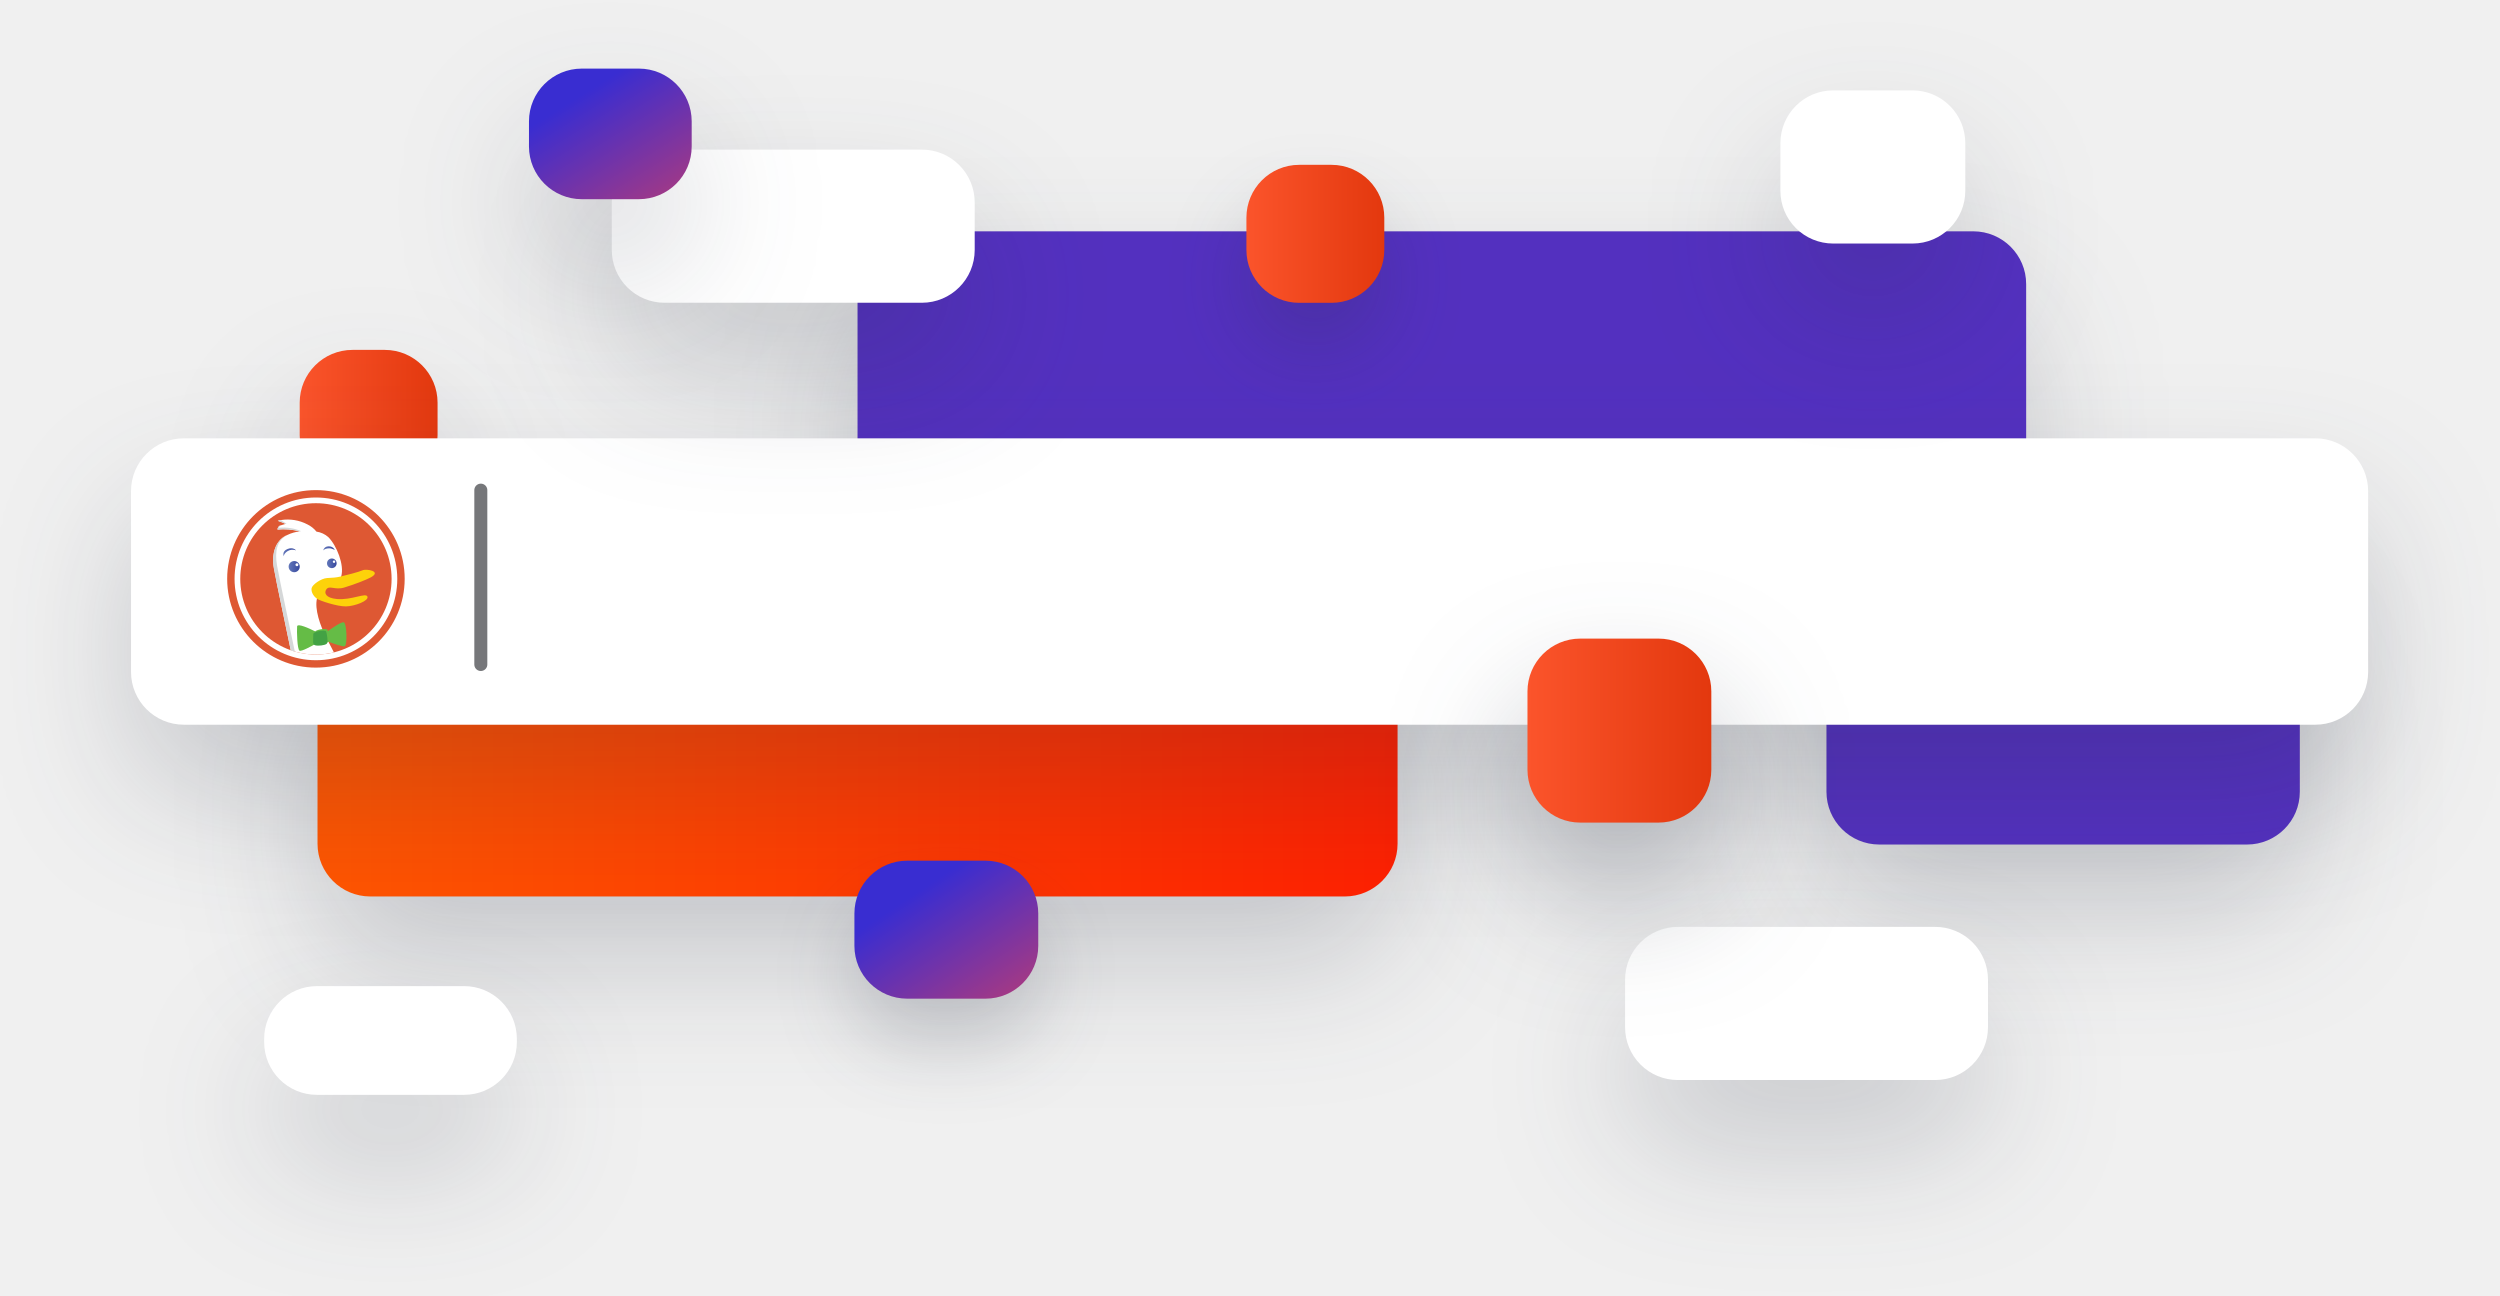
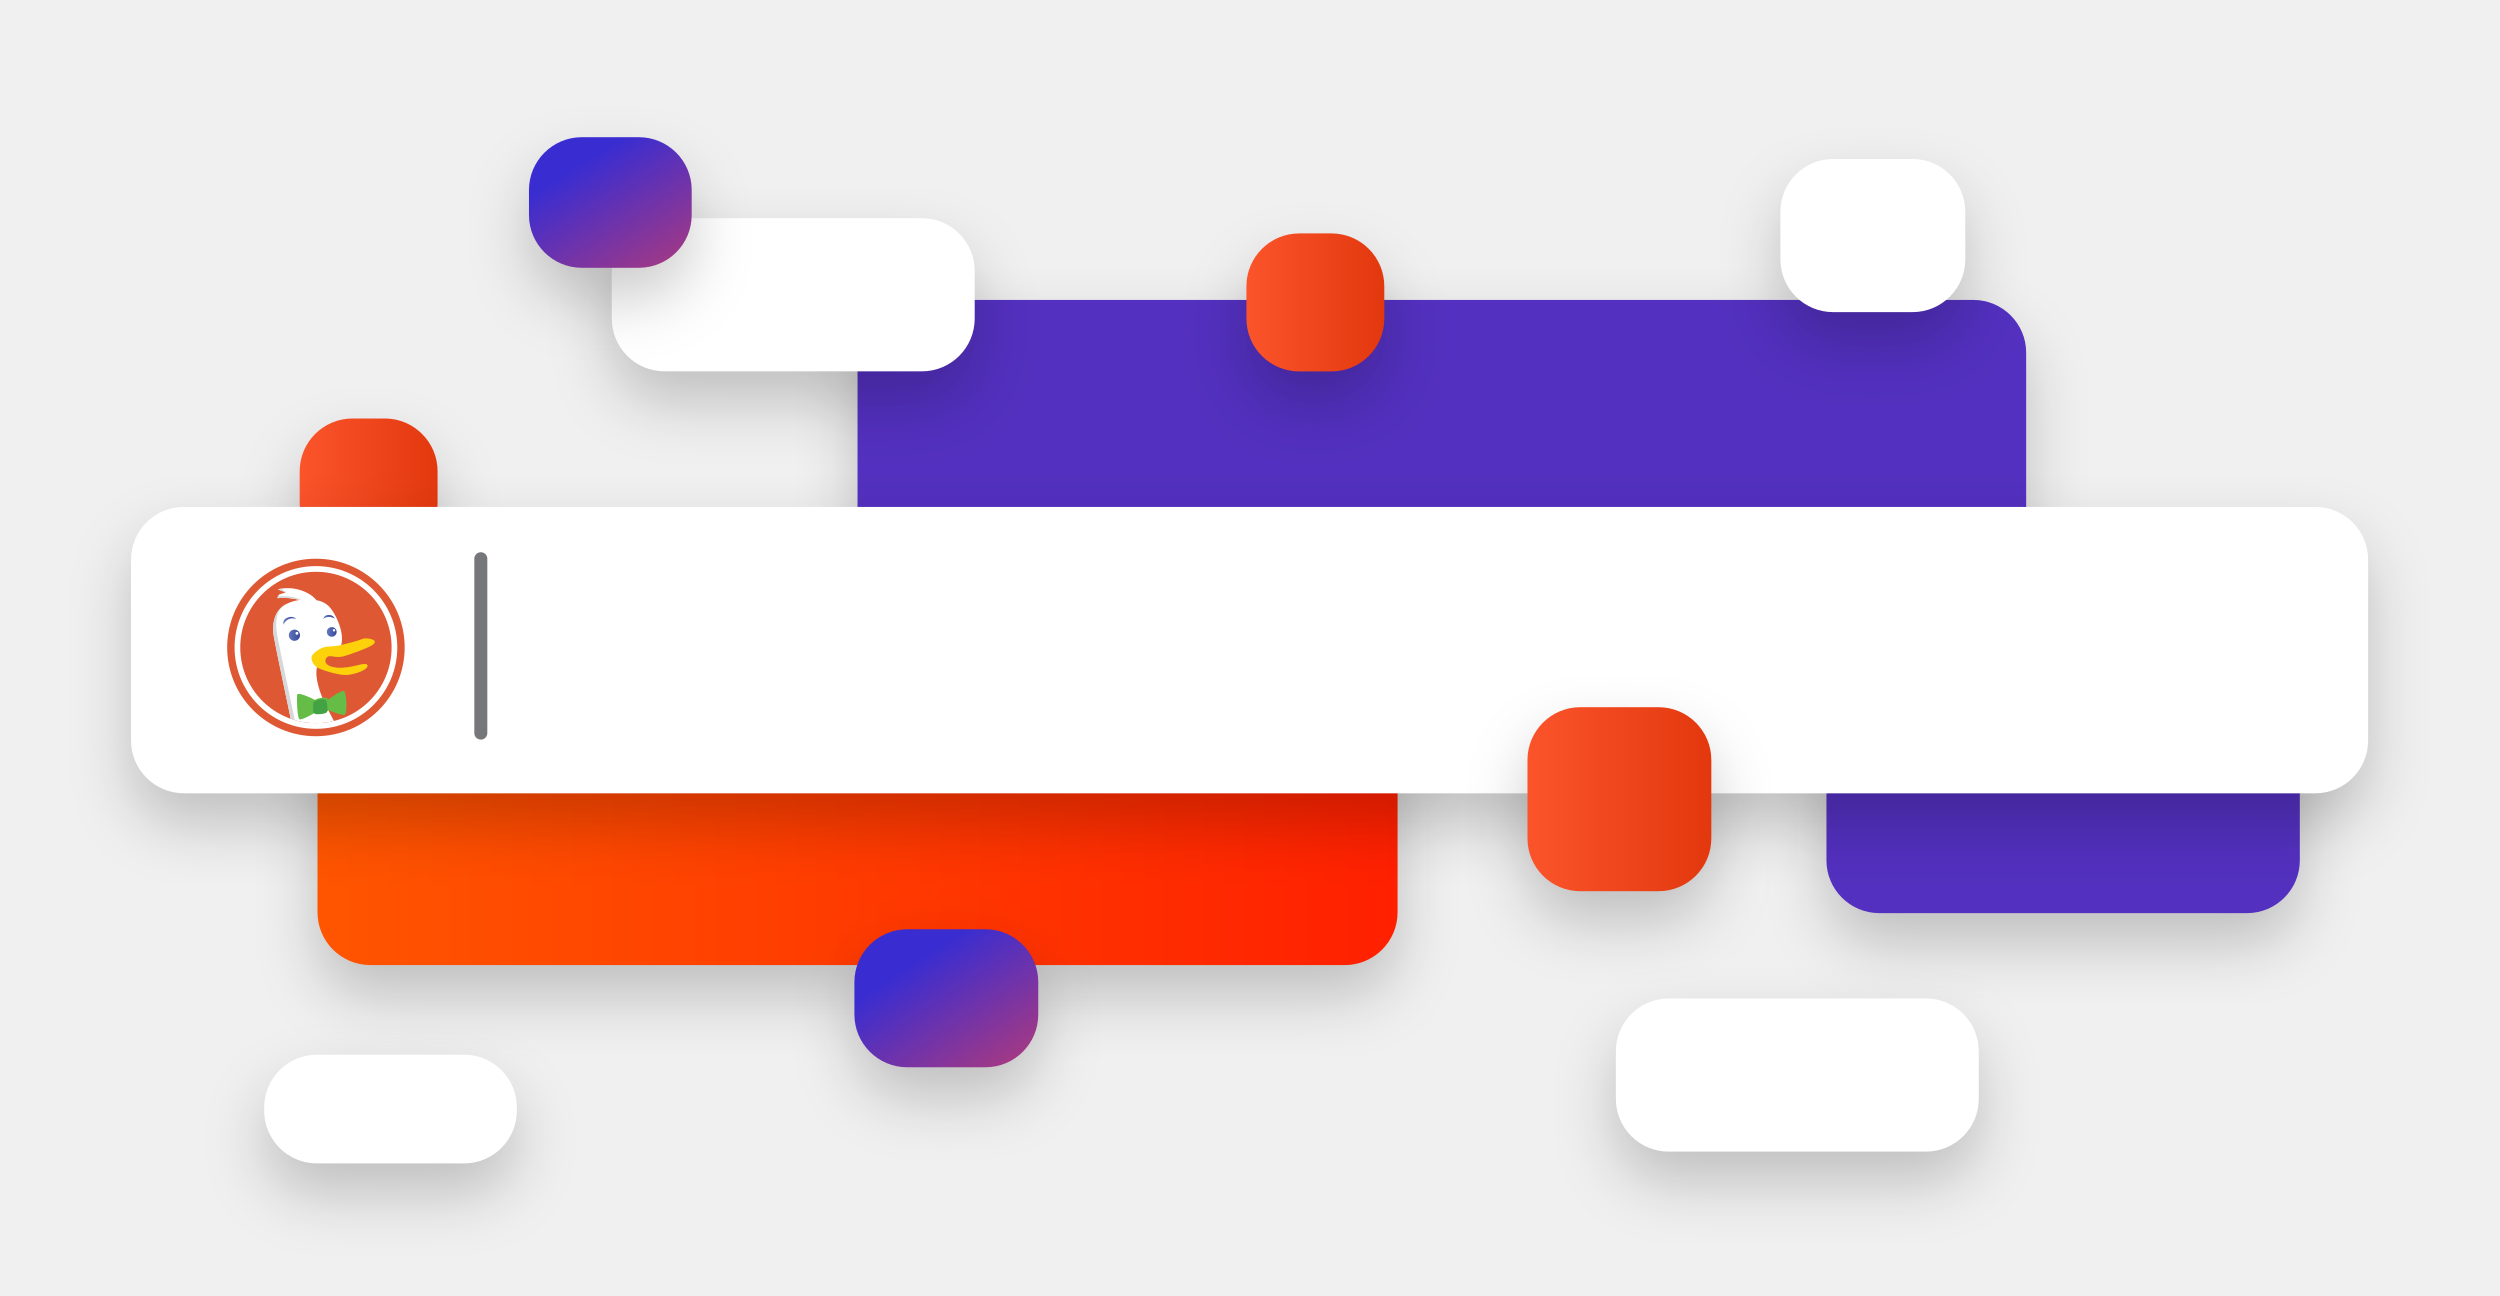
- <svg xmlns="http://www.w3.org/2000/svg" xmlns:xlink="http://www.w3.org/1999/xlink" viewBox="0 0 328 170">
+ <svg xmlns="http://www.w3.org/2000/svg" viewBox="0 0 328 170" fill="none">
+   <path d="M112.509 46.267c0-3.82 3.098-6.918 6.936-6.918h139.451c3.83 0 6.936 3.103 6.936 6.918V70.15c0 3.821-3.098 6.918-6.936 6.918H119.445c-3.83 0-6.936-3.102-6.936-6.918V46.267z" fill="#5330BF" filter="url(#filter0_d)" />
+   <path d="M239.631 89.001c0-3.82 3.101-6.918 6.929-6.918h48.248c3.826 0 6.928 3.102 6.928 6.918v23.883c0 3.821-3.101 6.918-6.928 6.918H246.56c-3.827 0-6.929-3.103-6.929-6.918V89.001z" fill="#5330BF" filter="url(#filter1_d)" />
+   <path d="M41.657 95.818c0-3.821 3.108-6.919 6.93-6.919h127.844c3.828 0 6.931 3.103 6.931 6.919V119.7c0 3.82-3.108 6.918-6.931 6.918H48.588c-3.828 0-6.93-3.103-6.93-6.918V95.818z" fill="url(#paint0_linear)" filter="url(#filter2_d)" />
+   <path d="M50.481 54.907h-4.234a6.928 6.928 0 0 0-6.928 6.927v4.25a6.928 6.928 0 0 0 6.928 6.928h4.234a6.928 6.928 0 0 0 6.928-6.928v-4.25a6.928 6.928 0 0 0-6.928-6.928z" fill="url(#paint1_linear)" filter="url(#filter3_d)" />
+   <path d="M17.19 73.442a6.93 6.93 0 0 1 6.93-6.935h279.65a6.934 6.934 0 0 1 6.93 6.935v23.704a6.93 6.93 0 0 1-6.93 6.935H24.12a6.934 6.934 0 0 1-6.93-6.935V73.442z" fill="#fff" filter="url(#filter4_d)" />
+   <path d="M41.45 96.592c6.43 0 11.644-5.214 11.644-11.645 0-6.431-5.213-11.645-11.645-11.645-6.43 0-11.644 5.214-11.644 11.645 0 6.431 5.213 11.645 11.644 11.645z" fill="#fff" />
+   <path d="M41.45 94.874c5.482 0 9.927-4.444 9.927-9.927s-4.445-9.927-9.928-9.927c-5.482 0-9.927 4.444-9.927 9.927s4.445 9.927 9.928 9.927z" fill="#DE5833" />
+   <path d="M41.45 96.592c-6.432 0-11.645-5.214-11.645-11.645 0-6.431 5.213-11.645 11.644-11.645 6.432 0 11.645 5.214 11.645 11.645-.007 6.428-5.217 11.637-11.645 11.645zm0-22.32c-5.896 0-10.675 4.78-10.675 10.675 0 5.895 4.78 10.674 10.674 10.674 5.896 0 10.675-4.779 10.675-10.674-.007-5.893-4.782-10.668-10.675-10.674z" fill="#DE5833" />
+   <path d="M43.072 79.464a3.002 3.002 0 0 0-1.553-.716 3.43 3.43 0 0 0-1.19-.947 5.588 5.588 0 0 0-3.473-.569h-.064c-.142.027-.23.078-.348.097.351.113.695.249 1.029.406-.17.064-.4.103-.582.177a.903.903 0 0 0-.194.056.664.664 0 0 0-.294.51 8.408 8.408 0 0 1 2.912.239 5.056 5.056 0 0 0-1.611.468.39.39 0 0 0-.049.027c-.05.018-.098.04-.145.064-1.328.699-1.916 2.329-1.567 4.295.303 1.785 1.625 7.893 2.207 10.754a9.901 9.901 0 0 0 3.294.557 10.023 10.023 0 0 0 2.367-.285 250.55 250.55 0 0 1-1.026-1.982c-.777-1.54-1.54-3.709-1.19-5.108.066-.254.066-1.295.278-1.433 1.632-1.065 1.515-.034 2.171-.512.344-.226.6-.562.726-.953.425-1.467-.578-4.025-1.698-5.145z" fill="#fff" />
+   <path d="M36.791 77.242c-.141.027-.228.078-.347.097.351.113.695.248 1.029.406a.578.578 0 0 0 .126-.063c-.186-.027-.613-.42-.807-.44zM36.613 78.245c0-.165.116-.258.272-.324a.902.902 0 0 0-.194.056.664.664 0 0 0-.288.501 8.408 8.408 0 0 1 2.912.239l.194-.027a5.834 5.834 0 0 0-2.896-.445zM37.638 79.212c-.05.018-.099.04-.146.064-1.327.699-1.915 2.329-1.566 4.295.32 1.785 1.642 7.893 2.224 10.754.175.062.353.118.532.169-.532-2.572-1.986-9.353-2.327-11.251-.34-1.935-.006-3.323 1.283-4.031z" fill="#D5D7D8" />
+   <path d="M38.958 82.905a.194.194 0 1 0 0 .388.194.194 0 0 0 0-.388zM43.823 82.859a.163.163 0 1 0 0-.326.163.163 0 0 0 0 .326zM38.84 81.21s-.372-.488-1.134-.176c-.763.313-.476.95-.476.95s-.02-.346.518-.684c.33-.2.734-.232 1.091-.09zM43.924 81.16a.823.823 0 0 0-.582-.465c.058.095.114.194.17.293.143.044.28.102.412.172z" fill="#fff" />
+   <path d="M42.408 81.226s.173-.281.808-.289c.1.002.2.019.297.05-.057-.1-.113-.193-.171-.292h-.016c-.811-.138-.918.531-.918.531z" fill="#fff" />
+   <path d="M38.631 82.606a.736.736 0 1 0-.003 1.472.736.736 0 0 0 .003-1.472zm.327.681a.194.194 0 1 1 0-.388.194.194 0 0 1 0 .388z" fill="url(#paint2_linear)" />
+   <path d="M43.544 82.275a.633.633 0 1 0-.02 1.265.633.633 0 0 0 .02-1.266zm.279.582a.163.163 0 1 1 .165-.163.163.163 0 0 1-.165.165v-.002z" fill="url(#paint3_linear)" />
+   <path d="M38.84 81.21s-.372-.488-1.134-.176c-.763.313-.476.95-.476.95s-.02-.346.518-.684c.33-.2.734-.232 1.091-.09z" fill="url(#paint4_linear)" />
+   <path d="M43.513 80.988c.142.044.28.102.411.172a.823.823 0 0 0-.582-.465h-.016c-.811-.136-.918.533-.918.533s.173-.281.808-.289c.1.001.2.018.297.049z" fill="url(#paint5_linear)" />
+   <path d="M40.88 86.175c.075-.444 1.223-1.284 2.037-1.337.813-.052 1.069-.039 1.746-.194.678-.155 2.432-.6 2.912-.823.479-.223 2.544.11 1.092.92-.619.344-2.31.982-3.519 1.347s-1.94-.343-2.34.249c-.318.473-.064 1.12 1.378 1.253 1.94.18 3.816-.877 4.021-.316.206.56-1.675 1.263-2.82 1.287-1.145.023-3.449-.757-3.794-.998-.345-.24-.81-.802-.712-1.388z" fill="#FDD20A" />
+   <path d="M45.092 90.641c-.328-.074-1.585.813-2.078 1.165a1.89 1.89 0 0 0-.053-.183c-.08-.194-1.286-.085-1.609.216-.764-.388-2.329-1.107-2.371-.658-.047.582 0 3.01.318 3.192.233.132 1.51-.559 2.183-.943l.064.02c.41.093 1.186 0 1.46-.183a.214.214 0 0 0 .066-.085c.623.24 1.884.7 2.156.601.365-.132.274-3.049-.136-3.142z" fill="#65BC46" />
+   <path d="M41.1 92.21c0 .958-.138 1.358.274 1.459.411.1 1.184 0 1.46-.18.275-.181.044-1.414-.047-1.645-.092-.23-1.687-.044-1.687.365z" fill="#43A244" />
+   <path d="M80.265 35.558a6.93 6.93 0 0 1 6.924-6.929h33.768a6.922 6.922 0 0 1 6.924 6.929v6.235a6.93 6.93 0 0 1-6.924 6.928H87.189a6.922 6.922 0 0 1-6.924-6.928v-6.235z" fill="#fff" filter="url(#filter5_d)" />
+   <path d="M212 137.929a6.93 6.93 0 0 1 6.924-6.929h33.768a6.921 6.921 0 0 1 6.923 6.929v6.234a6.93 6.93 0 0 1-6.923 6.929h-33.768a6.922 6.922 0 0 1-6.924-6.929v-6.234z" fill="#fff" filter="url(#filter6_d)" />
+   <path d="M34.657 145.301a6.928 6.928 0 0 1 6.93-6.924h19.295a6.925 6.925 0 0 1 6.93 6.924v.418c0 3.823-3.104 6.923-6.93 6.923H41.587a6.924 6.924 0 0 1-6.93-6.923v-.418z" fill="#fff" filter="url(#filter7_d)" />
+   <path d="M233.588 27.788c0-3.826 3.097-6.928 6.919-6.928h10.421a6.92 6.92 0 0 1 6.92 6.928v6.235a6.924 6.924 0 0 1-6.92 6.928h-10.421a6.92 6.92 0 0 1-6.919-6.928v-6.235z" fill="#fff" filter="url(#filter8_d)" />
+   <path d="M63.083 73.305v22.878" stroke="#76777A" stroke-width="1.706" stroke-linecap="round" stroke-linejoin="round" />
+   <path d="M69.401 24.92c0-3.822 3.105-6.92 6.932-6.92h7.486c3.828 0 6.931 3.103 6.931 6.92v3.294c0 3.822-3.104 6.92-6.931 6.92h-7.486c-3.828 0-6.932-3.103-6.932-6.92V24.92z" fill="url(#paint6_linear)" filter="url(#filter9_d)" />
+   <path d="M129.291 121.921h-10.265a6.927 6.927 0 0 0-6.927 6.928v4.25a6.927 6.927 0 0 0 6.927 6.927h10.265a6.927 6.927 0 0 0 6.928-6.927v-4.25a6.928 6.928 0 0 0-6.928-6.928z" fill="url(#paint7_linear)" filter="url(#filter10_d)" />
+   <path d="M217.597 92.784h-10.265a6.927 6.927 0 0 0-6.927 6.928v10.285a6.927 6.927 0 0 0 6.927 6.928h10.265a6.928 6.928 0 0 0 6.928-6.928V99.712a6.928 6.928 0 0 0-6.928-6.928z" fill="url(#paint8_linear)" filter="url(#filter11_d)" />
+   <path d="M174.692 30.626h-4.235a6.927 6.927 0 0 0-6.927 6.928v4.25a6.927 6.927 0 0 0 6.927 6.927h4.235a6.928 6.928 0 0 0 6.928-6.927v-4.25a6.928 6.928 0 0 0-6.928-6.928z" fill="url(#paint9_linear)" filter="url(#filter12_d)" />
  <defs>
-     <path d="M95.51 28.267c0-3.82 3.097-6.918 6.935-6.918h139.45c3.831 0 6.937 3.103 6.937 6.918V52.15c0 3.821-3.098 6.918-6.936 6.918h-139.45c-3.831 0-6.937-3.102-6.937-6.918V28.267z" id="b" />
-     <filter x="-20.5%" y="-59.7%" width="141.1%" height="267%" filterUnits="objectBoundingBox" id="a">
-       <feOffset dy="9" in="SourceAlpha" result="shadowOffsetOuter1" />
-       <feGaussianBlur stdDeviation="9" in="shadowOffsetOuter1" result="shadowBlurOuter1" />
-       <feColorMatrix values="0 0 0 0 0.153 0 0 0 0 0.18 0 0 0 0 0.251 0 0 0 0.2 0" in="shadowBlurOuter1" />
+     <filter id="filter0_d" x="104.509" y="35.349" width="169.322" height="53.72" filterUnits="userSpaceOnUse" color-interpolation-filters="sRGB">
+       <feFlood flood-opacity="0" result="BackgroundImageFix" />
+       <feColorMatrix in="SourceAlpha" values="0 0 0 0 0 0 0 0 0 0 0 0 0 0 0 0 0 0 127 0" />
+       <feOffset dy="4" />
+       <feGaussianBlur stdDeviation="4" />
+       <feColorMatrix values="0 0 0 0 0 0 0 0 0 0 0 0 0 0 0 0 0 0 0.2 0" />
+       <feBlend in2="BackgroundImageFix" result="effect1_dropShadow" />
+       <feBlend in="SourceGraphic" in2="effect1_dropShadow" result="shape" />
    </filter>
-     <path d="M222.631 71.001c0-3.82 3.101-6.918 6.929-6.918h48.248c3.826 0 6.928 3.102 6.928 6.918v23.883c0 3.82-3.1 6.918-6.928 6.918H229.56c-3.827 0-6.929-3.103-6.929-6.918V71z" id="d" />
-     <filter x="-50.7%" y="-59.7%" width="201.4%" height="267%" filterUnits="objectBoundingBox" id="c">
-       <feOffset dy="9" in="SourceAlpha" result="shadowOffsetOuter1" />
-       <feGaussianBlur stdDeviation="9" in="shadowOffsetOuter1" result="shadowBlurOuter1" />
-       <feColorMatrix values="0 0 0 0 0.153 0 0 0 0 0.18 0 0 0 0 0.251 0 0 0 0.2 0" in="shadowBlurOuter1" />
+     <filter id="filter1_d" x="231.631" y="78.083" width="78.105" height="53.72" filterUnits="userSpaceOnUse" color-interpolation-filters="sRGB">
+       <feFlood flood-opacity="0" result="BackgroundImageFix" />
+       <feColorMatrix in="SourceAlpha" values="0 0 0 0 0 0 0 0 0 0 0 0 0 0 0 0 0 0 127 0" />
+       <feOffset dy="4" />
+       <feGaussianBlur stdDeviation="4" />
+       <feColorMatrix values="0 0 0 0 0 0 0 0 0 0 0 0 0 0 0 0 0 0 0.2 0" />
+       <feBlend in2="BackgroundImageFix" result="effect1_dropShadow" />
+       <feBlend in="SourceGraphic" in2="effect1_dropShadow" result="shape" />
    </filter>
-     <linearGradient x1="0%" y1="50.706%" y2="50.706%" id="g">
-       <stop stop-color="#F50" offset="0%" />
-       <stop stop-color="#FF2000" offset="100%" />
+     <filter id="filter2_d" x="33.657" y="84.899" width="157.705" height="53.72" filterUnits="userSpaceOnUse" color-interpolation-filters="sRGB">
+       <feFlood flood-opacity="0" result="BackgroundImageFix" />
+       <feColorMatrix in="SourceAlpha" values="0 0 0 0 0 0 0 0 0 0 0 0 0 0 0 0 0 0 127 0" />
+       <feOffset dy="4" />
+       <feGaussianBlur stdDeviation="4" />
+       <feColorMatrix values="0 0 0 0 0 0 0 0 0 0 0 0 0 0 0 0 0 0 0.2 0" />
+       <feBlend in2="BackgroundImageFix" result="effect1_dropShadow" />
+       <feBlend in="SourceGraphic" in2="effect1_dropShadow" result="shape" />
+     </filter>
+     <filter id="filter3_d" x="31.319" y="50.907" width="34.09" height="34.105" filterUnits="userSpaceOnUse" color-interpolation-filters="sRGB">
+       <feFlood flood-opacity="0" result="BackgroundImageFix" />
+       <feColorMatrix in="SourceAlpha" values="0 0 0 0 0 0 0 0 0 0 0 0 0 0 0 0 0 0 127 0" />
+       <feOffset dy="4" />
+       <feGaussianBlur stdDeviation="4" />
+       <feColorMatrix values="0 0 0 0 0 0 0 0 0 0 0 0 0 0 0 0 0 0 0.2 0" />
+       <feBlend in2="BackgroundImageFix" result="effect1_dropShadow" />
+       <feBlend in="SourceGraphic" in2="effect1_dropShadow" result="shape" />
+     </filter>
+     <filter id="filter4_d" x="9.19" y="62.507" width="309.51" height="53.574" filterUnits="userSpaceOnUse" color-interpolation-filters="sRGB">
+       <feFlood flood-opacity="0" result="BackgroundImageFix" />
+       <feColorMatrix in="SourceAlpha" values="0 0 0 0 0 0 0 0 0 0 0 0 0 0 0 0 0 0 127 0" />
+       <feOffset dy="4" />
+       <feGaussianBlur stdDeviation="4" />
+       <feColorMatrix values="0 0 0 0 0 0 0 0 0 0 0 0 0 0 0 0 0 0 0.2 0" />
+       <feBlend in2="BackgroundImageFix" result="effect1_dropShadow" />
+       <feBlend in="SourceGraphic" in2="effect1_dropShadow" result="shape" />
+     </filter>
+     <filter id="filter5_d" x="72.265" y="24.629" width="63.615" height="36.092" filterUnits="userSpaceOnUse" color-interpolation-filters="sRGB">
+       <feFlood flood-opacity="0" result="BackgroundImageFix" />
+       <feColorMatrix in="SourceAlpha" values="0 0 0 0 0 0 0 0 0 0 0 0 0 0 0 0 0 0 127 0" />
+       <feOffset dy="4" />
+       <feGaussianBlur stdDeviation="4" />
+       <feColorMatrix values="0 0 0 0 0 0 0 0 0 0 0 0 0 0 0 0 0 0 0.2 0" />
+       <feBlend in2="BackgroundImageFix" result="effect1_dropShadow" />
+       <feBlend in="SourceGraphic" in2="effect1_dropShadow" result="shape" />
+     </filter>
+     <filter id="filter6_d" x="204" y="127" width="63.615" height="36.092" filterUnits="userSpaceOnUse" color-interpolation-filters="sRGB">
+       <feFlood flood-opacity="0" result="BackgroundImageFix" />
+       <feColorMatrix in="SourceAlpha" values="0 0 0 0 0 0 0 0 0 0 0 0 0 0 0 0 0 0 127 0" />
+       <feOffset dy="4" />
+       <feGaussianBlur stdDeviation="4" />
+       <feColorMatrix values="0 0 0 0 0 0 0 0 0 0 0 0 0 0 0 0 0 0 0.2 0" />
+       <feBlend in2="BackgroundImageFix" result="effect1_dropShadow" />
+       <feBlend in="SourceGraphic" in2="effect1_dropShadow" result="shape" />
+     </filter>
+     <filter id="filter7_d" x="26.657" y="134.377" width="49.156" height="30.265" filterUnits="userSpaceOnUse" color-interpolation-filters="sRGB">
+       <feFlood flood-opacity="0" result="BackgroundImageFix" />
+       <feColorMatrix in="SourceAlpha" values="0 0 0 0 0 0 0 0 0 0 0 0 0 0 0 0 0 0 127 0" />
+       <feOffset dy="4" />
+       <feGaussianBlur stdDeviation="4" />
+       <feColorMatrix values="0 0 0 0 0 0 0 0 0 0 0 0 0 0 0 0 0 0 0.2 0" />
+       <feBlend in2="BackgroundImageFix" result="effect1_dropShadow" />
+       <feBlend in="SourceGraphic" in2="effect1_dropShadow" result="shape" />
+     </filter>
+     <filter id="filter8_d" x="225.588" y="16.86" width="40.26" height="36.092" filterUnits="userSpaceOnUse" color-interpolation-filters="sRGB">
+       <feFlood flood-opacity="0" result="BackgroundImageFix" />
+       <feColorMatrix in="SourceAlpha" values="0 0 0 0 0 0 0 0 0 0 0 0 0 0 0 0 0 0 127 0" />
+       <feOffset dy="4" />
+       <feGaussianBlur stdDeviation="4" />
+       <feColorMatrix values="0 0 0 0 0 0 0 0 0 0 0 0 0 0 0 0 0 0 0.2 0" />
+       <feBlend in2="BackgroundImageFix" result="effect1_dropShadow" />
+       <feBlend in="SourceGraphic" in2="effect1_dropShadow" result="shape" />
+     </filter>
+     <filter id="filter9_d" x="61.401" y="14" width="37.349" height="33.134" filterUnits="userSpaceOnUse" color-interpolation-filters="sRGB">
+       <feFlood flood-opacity="0" result="BackgroundImageFix" />
+       <feColorMatrix in="SourceAlpha" values="0 0 0 0 0 0 0 0 0 0 0 0 0 0 0 0 0 0 127 0" />
+       <feOffset dy="4" />
+       <feGaussianBlur stdDeviation="4" />
+       <feColorMatrix values="0 0 0 0 0 0 0 0 0 0 0 0 0 0 0 0 0 0 0.2 0" />
+       <feBlend in2="BackgroundImageFix" result="effect1_dropShadow" />
+       <feBlend in="SourceGraphic" in2="effect1_dropShadow" result="shape" />
+     </filter>
+     <filter id="filter10_d" x="104.099" y="117.921" width="40.12" height="34.105" filterUnits="userSpaceOnUse" color-interpolation-filters="sRGB">
+       <feFlood flood-opacity="0" result="BackgroundImageFix" />
+       <feColorMatrix in="SourceAlpha" values="0 0 0 0 0 0 0 0 0 0 0 0 0 0 0 0 0 0 127 0" />
+       <feOffset dy="4" />
+       <feGaussianBlur stdDeviation="4" />
+       <feColorMatrix values="0 0 0 0 0 0 0 0 0 0 0 0 0 0 0 0 0 0 0.2 0" />
+       <feBlend in2="BackgroundImageFix" result="effect1_dropShadow" />
+       <feBlend in="SourceGraphic" in2="effect1_dropShadow" result="shape" />
+     </filter>
+     <filter id="filter11_d" x="192.405" y="88.784" width="40.12" height="40.141" filterUnits="userSpaceOnUse" color-interpolation-filters="sRGB">
+       <feFlood flood-opacity="0" result="BackgroundImageFix" />
+       <feColorMatrix in="SourceAlpha" values="0 0 0 0 0 0 0 0 0 0 0 0 0 0 0 0 0 0 127 0" />
+       <feOffset dy="4" />
+       <feGaussianBlur stdDeviation="4" />
+       <feColorMatrix values="0 0 0 0 0 0 0 0 0 0 0 0 0 0 0 0 0 0 0.2 0" />
+       <feBlend in2="BackgroundImageFix" result="effect1_dropShadow" />
+       <feBlend in="SourceGraphic" in2="effect1_dropShadow" result="shape" />
+     </filter>
+     <filter id="filter12_d" x="155.53" y="26.626" width="34.09" height="34.105" filterUnits="userSpaceOnUse" color-interpolation-filters="sRGB">
+       <feFlood flood-opacity="0" result="BackgroundImageFix" />
+       <feColorMatrix in="SourceAlpha" values="0 0 0 0 0 0 0 0 0 0 0 0 0 0 0 0 0 0 127 0" />
+       <feOffset dy="4" />
+       <feGaussianBlur stdDeviation="4" />
+       <feColorMatrix values="0 0 0 0 0 0 0 0 0 0 0 0 0 0 0 0 0 0 0.2 0" />
+       <feBlend in2="BackgroundImageFix" result="effect1_dropShadow" />
+       <feBlend in="SourceGraphic" in2="effect1_dropShadow" result="shape" />
+     </filter>
+     <linearGradient id="paint0_linear" x1="41.657" y1="108.025" x2="183.362" y2="108.025" gradientUnits="userSpaceOnUse">
+       <stop stop-color="#F50" />
+       <stop offset="1" stop-color="#FF2000" />
    </linearGradient>
-     <path d="M24.657 77.818c0-3.821 3.108-6.919 6.93-6.919h127.844c3.828 0 6.93 3.103 6.93 6.919V101.7c0 3.82-3.107 6.918-6.93 6.918H31.588c-3.828 0-6.93-3.103-6.93-6.918V77.818z" id="f" />
-     <filter x="-22.2%" y="-59.7%" width="144.5%" height="267%" filterUnits="objectBoundingBox" id="e">
-       <feOffset dy="9" in="SourceAlpha" result="shadowOffsetOuter1" />
-       <feGaussianBlur stdDeviation="9" in="shadowOffsetOuter1" result="shadowBlurOuter1" />
-       <feColorMatrix values="0 0 0 0 0.153 0 0 0 0 0.18 0 0 0 0 0.251 0 0 0 0.2 0" in="shadowBlurOuter1" />
-     </filter>
-     <linearGradient x1="0%" y1="50.706%" y2="50.706%" id="j">
-       <stop stop-color="#FB542B" offset="0%" />
-       <stop stop-color="#E3380E" offset="100%" />
+     <linearGradient id="paint1_linear" x1="39.319" y1="64.087" x2="57.409" y2="64.087" gradientUnits="userSpaceOnUse">
+       <stop stop-color="#FB542B" />
+       <stop offset="1" stop-color="#E3380E" />
    </linearGradient>
-     <rect id="i" x="22.319" y="36.906" width="18.09" height="18.105" rx="6.928" />
-     <filter x="-174.1%" y="-124.3%" width="448.3%" height="448%" filterUnits="objectBoundingBox" id="h">
-       <feOffset dy="9" in="SourceAlpha" result="shadowOffsetOuter1" />
-       <feGaussianBlur stdDeviation="9" in="shadowOffsetOuter1" result="shadowBlurOuter1" />
-       <feColorMatrix values="0 0 0 0 0.153 0 0 0 0 0.18 0 0 0 0 0.251 0 0 0 0.2 0" in="shadowBlurOuter1" />
-     </filter>
-     <path d="M0 52.583a6.93 6.93 0 0 1 6.93-6.936h279.65a6.934 6.934 0 0 1 6.93 6.936v23.703a6.93 6.93 0 0 1-6.93 6.936H6.93A6.934 6.934 0 0 1 0 76.286V52.583z" id="l" />
-     <filter x="-10.7%" y="-59.9%" width="121.5%" height="267.7%" filterUnits="objectBoundingBox" id="k">
-       <feOffset dy="9" in="SourceAlpha" result="shadowOffsetOuter1" />
-       <feGaussianBlur stdDeviation="9" in="shadowOffsetOuter1" result="shadowBlurOuter1" />
-       <feColorMatrix values="0 0 0 0 0.153 0 0 0 0 0.18 0 0 0 0 0.251 0 0 0 0.2 0" in="shadowBlurOuter1" />
-     </filter>
-     <linearGradient x1=".133%" y1="49.999%" x2="137.202%" y2="49.999%" id="m">
-       <stop stop-color="#6176B9" offset="1%" />
-       <stop stop-color="#394A9F" offset="69%" />
+     <linearGradient id="paint2_linear" x1="37.896" y1="83.342" x2="39.912" y2="83.342" gradientUnits="userSpaceOnUse">
+       <stop offset=".01" stop-color="#6176B9" />
+       <stop offset=".69" stop-color="#394A9F" />
    </linearGradient>
-     <linearGradient x1=".921%" y1="49.852%" x2="137.883%" y2="49.852%" id="n">
-       <stop stop-color="#6176B9" offset="1%" />
-       <stop stop-color="#394A9F" offset="69%" />
+     <linearGradient id="paint3_linear" x1="42.913" y1="82.905" x2="44.646" y2="82.905" gradientUnits="userSpaceOnUse">
+       <stop offset=".01" stop-color="#6176B9" />
+       <stop offset=".69" stop-color="#394A9F" />
    </linearGradient>
-     <linearGradient x1=".037%" y1="50.069%" x2="137.253%" y2="50.069%" id="o">
-       <stop stop-color="#6176B9" offset="1%" />
-       <stop stop-color="#394A9F" offset="69%" />
+     <linearGradient id="paint4_linear" x1="37.178" y1="81.457" x2="39.458" y2="81.457" gradientUnits="userSpaceOnUse">
+       <stop offset=".01" stop-color="#6176B9" />
+       <stop offset=".69" stop-color="#394A9F" />
    </linearGradient>
-     <linearGradient x1="0%" y1="49.714%" x2="137.132%" y2="49.714%" id="p">
-       <stop stop-color="#6176B9" offset="1%" />
-       <stop stop-color="#394A9F" offset="69%" />
+     <linearGradient id="paint5_linear" x1="42.408" y1="80.951" x2="44.487" y2="80.951" gradientUnits="userSpaceOnUse">
+       <stop offset=".01" stop-color="#6176B9" />
+       <stop offset=".69" stop-color="#394A9F" />
    </linearGradient>
-     <path d="M63.076 14.698a6.93 6.93 0 0 1 6.923-6.928h33.768a6.922 6.922 0 0 1 6.924 6.928v6.235a6.93 6.93 0 0 1-6.924 6.929H70a6.922 6.922 0 0 1-6.923-6.929v-6.235z" id="r" />
-     <filter x="-66.2%" y="-112%" width="232.3%" height="413.6%" filterUnits="objectBoundingBox" id="q">
-       <feOffset dy="9" in="SourceAlpha" result="shadowOffsetOuter1" />
-       <feGaussianBlur stdDeviation="9" in="shadowOffsetOuter1" result="shadowBlurOuter1" />
-       <feColorMatrix values="0 0 0 0 0.153 0 0 0 0 0.18 0 0 0 0 0.251 0 0 0 0.2 0" in="shadowBlurOuter1" />
-     </filter>
-     <path d="M196.02 116.677a6.93 6.93 0 0 1 6.923-6.929h33.769a6.922 6.922 0 0 1 6.923 6.929v6.235a6.93 6.93 0 0 1-6.923 6.928h-33.769a6.922 6.922 0 0 1-6.923-6.928v-6.235z" id="t" />
-     <filter x="-66.2%" y="-112%" width="232.3%" height="413.6%" filterUnits="objectBoundingBox" id="s">
-       <feOffset dy="9" in="SourceAlpha" result="shadowOffsetOuter1" />
-       <feGaussianBlur stdDeviation="9" in="shadowOffsetOuter1" result="shadowBlurOuter1" />
-       <feColorMatrix values="0 0 0 0 0.153 0 0 0 0 0.18 0 0 0 0 0.251 0 0 0 0.2 0" in="shadowBlurOuter1" />
-     </filter>
-     <path d="M17.467 124.441a6.928 6.928 0 0 1 6.93-6.923h19.296a6.924 6.924 0 0 1 6.93 6.923v.418a6.928 6.928 0 0 1-6.93 6.924H24.397a6.924 6.924 0 0 1-6.93-6.924v-.418z" id="v" />
-     <filter x="-95%" y="-157.7%" width="290%" height="541.6%" filterUnits="objectBoundingBox" id="u">
-       <feOffset dy="9" in="SourceAlpha" result="shadowOffsetOuter1" />
-       <feGaussianBlur stdDeviation="9" in="shadowOffsetOuter1" result="shadowBlurOuter1" />
-       <feColorMatrix values="0 0 0 0 0.153 0 0 0 0 0.18 0 0 0 0 0.251 0 0 0 0.2 0" in="shadowBlurOuter1" />
-     </filter>
-     <path d="M216.398 6.929c0-3.827 3.097-6.929 6.92-6.929h10.42a6.92 6.92 0 0 1 6.92 6.929v6.234c0 3.827-3.097 6.93-6.92 6.93h-10.42a6.92 6.92 0 0 1-6.92-6.93V6.93z" id="x" />
-     <filter x="-129.8%" y="-112%" width="359.7%" height="413.6%" filterUnits="objectBoundingBox" id="w">
-       <feOffset dy="9" in="SourceAlpha" result="shadowOffsetOuter1" />
-       <feGaussianBlur stdDeviation="9" in="shadowOffsetOuter1" result="shadowBlurOuter1" />
-       <feColorMatrix values="0 0 0 0 0.153 0 0 0 0 0.18 0 0 0 0 0.251 0 0 0 0.2 0" in="shadowBlurOuter1" />
-     </filter>
-     <linearGradient x1="35.192%" y1="17.793%" x2="146.327%" y2="161.415%" id="A">
-       <stop stop-color="#392DD1" offset="0%" />
-       <stop stop-color="#FF4343" offset="100%" />
+     <linearGradient id="paint6_linear" x1="76.914" y1="21.049" x2="94.547" y2="49.441" gradientUnits="userSpaceOnUse">
+       <stop stop-color="#392DD1" />
+       <stop offset="1" stop-color="#FF4343" />
    </linearGradient>
-     <path d="M52.401 6.92c0-3.822 3.105-6.92 6.932-6.92h7.486c3.828 0 6.931 3.103 6.931 6.92v3.294c0 3.822-3.104 6.92-6.931 6.92h-7.486c-3.828 0-6.932-3.103-6.932-6.92V6.92z" id="z" />
-     <filter x="-147.6%" y="-131.3%" width="395.1%" height="467.7%" filterUnits="objectBoundingBox" id="y">
-       <feOffset dy="9" in="SourceAlpha" result="shadowOffsetOuter1" />
-       <feGaussianBlur stdDeviation="9" in="shadowOffsetOuter1" result="shadowBlurOuter1" />
-       <feColorMatrix values="0 0 0 0 0.153 0 0 0 0 0.18 0 0 0 0 0.251 0 0 0 0.2 0" in="shadowBlurOuter1" />
-     </filter>
-     <linearGradient x1="35.192%" y1="21.827%" x2="146.327%" y2="147.459%" id="D">
-       <stop stop-color="#392DD1" offset="0%" />
-       <stop stop-color="#FF4343" offset="100%" />
+     <linearGradient id="paint7_linear" x1="120.587" y1="125.873" x2="139.272" y2="154.012" gradientUnits="userSpaceOnUse">
+       <stop stop-color="#392DD1" />
+       <stop offset="1" stop-color="#FF4343" />
    </linearGradient>
-     <rect id="C" x="95.099" y="103.921" width="24.12" height="18.105" rx="6.928" />
-     <filter x="-74.6%" y="-66.3%" width="249.3%" height="298.8%" filterUnits="objectBoundingBox" id="B">
-       <feOffset dy="6" in="SourceAlpha" result="shadowOffsetOuter1" />
-       <feGaussianBlur stdDeviation="5" in="shadowOffsetOuter1" result="shadowBlurOuter1" />
-       <feColorMatrix values="0 0 0 0 0.153 0 0 0 0 0.18 0 0 0 0 0.251 0 0 0 0.2 0" in="shadowBlurOuter1" />
-     </filter>
-     <linearGradient x1="0%" y1="50.706%" y2="50.706%" id="G">
-       <stop stop-color="#FB542B" offset="0%" />
-       <stop stop-color="#E3380E" offset="100%" />
+     <linearGradient id="paint8_linear" x1="200.405" y1="105.025" x2="224.525" y2="105.025" gradientUnits="userSpaceOnUse">
+       <stop stop-color="#FB542B" />
+       <stop offset="1" stop-color="#E3380E" />
    </linearGradient>
-     <rect id="F" x="183.405" y="74.784" width="24.12" height="24.141" rx="6.928" />
-     <filter x="-130.6%" y="-93.2%" width="361.2%" height="361%" filterUnits="objectBoundingBox" id="E">
-       <feOffset dy="9" in="SourceAlpha" result="shadowOffsetOuter1" />
-       <feGaussianBlur stdDeviation="9" in="shadowOffsetOuter1" result="shadowBlurOuter1" />
-       <feColorMatrix values="0 0 0 0 0.153 0 0 0 0 0.18 0 0 0 0 0.251 0 0 0 0.311 0" in="shadowBlurOuter1" />
-     </filter>
-     <rect id="I" x="146.53" y="12.626" width="18.09" height="18.105" rx="6.928" />
-     <filter x="-99.5%" y="-66.3%" width="299%" height="298.8%" filterUnits="objectBoundingBox" id="H">
-       <feOffset dy="6" in="SourceAlpha" result="shadowOffsetOuter1" />
-       <feGaussianBlur stdDeviation="5" in="shadowOffsetOuter1" result="shadowBlurOuter1" />
-       <feColorMatrix values="0 0 0 0 0.153 0 0 0 0 0.18 0 0 0 0 0.251 0 0 0 0.2 0" in="shadowBlurOuter1" />
-     </filter>
+     <linearGradient id="paint9_linear" x1="163.53" y1="39.806" x2="181.62" y2="39.806" gradientUnits="userSpaceOnUse">
+       <stop stop-color="#FB542B" />
+       <stop offset="1" stop-color="#E3380E" />
+     </linearGradient>
  </defs>
-   <g fill="none" fill-rule="evenodd">
-     <g transform="translate(17 9)">
-       <use fill="#000" filter="url(#a)" xlink:href="#b" />
-       <use fill="#5330BF" xlink:href="#b" />
-     </g>
-     <g transform="translate(17 9)">
-       <use fill="#000" filter="url(#c)" xlink:href="#d" />
-       <use fill="#5330BF" xlink:href="#d" />
-     </g>
-     <g transform="translate(17 9)">
-       <use fill="#000" filter="url(#e)" xlink:href="#f" />
-       <use fill="url(#g)" xlink:href="#f" />
-     </g>
-     <g transform="translate(17 9)">
-       <use fill="#000" filter="url(#h)" xlink:href="#i" />
-       <use fill="url(#j)" xlink:href="#i" />
-     </g>
-     <g transform="translate(17.19 11.86)">
-       <use fill="#000" filter="url(#k)" xlink:href="#l" />
-       <use fill="#FFF" xlink:href="#l" />
-     </g>
-     <g transform="translate(29.805 64.302)" fill-rule="nonzero">
-       <circle fill="#FFF" cx="11.645" cy="11.645" r="11.645" />
-       <circle fill="#DE5833" cx="11.645" cy="11.645" r="9.927" />
-       <path d="M11.645 23.29C5.214 23.29 0 18.075 0 11.644 0 5.214 5.214 0 11.645 0c6.43 0 11.644 5.214 11.644 11.645-.007 6.428-5.216 11.637-11.644 11.644zm0-22.32C5.749.97.97 5.75.97 11.645c0 5.895 4.78 10.674 10.675 10.674 5.895 0 10.674-4.779 10.674-10.674C22.313 5.752 17.537.977 11.645.97z" fill="#DE5833" />
-       <path d="M13.267 6.162a3.002 3.002 0 0 0-1.552-.716 3.43 3.43 0 0 0-1.19-.947A5.588 5.588 0 0 0 7.05 3.93h-.064c-.142.027-.23.078-.348.097.352.113.695.249 1.03.406-.17.064-.4.103-.583.176a.9.9 0 0 0-.194.057.664.664 0 0 0-.293.51 8.41 8.41 0 0 1 2.91.239 5.058 5.058 0 0 0-1.61.468.388.388 0 0 0-.049.027 1.13 1.13 0 0 0-.145.064c-1.328.698-1.916 2.329-1.566 4.295.302 1.785 1.624 7.893 2.206 10.754a9.898 9.898 0 0 0 3.294.557 10.026 10.026 0 0 0 2.368-.286c-.406-.776-.777-1.49-1.027-1.981-.776-1.54-1.539-3.71-1.19-5.108.066-.255.066-1.295.278-1.433 1.632-1.065 1.516-.035 2.172-.512.343-.226.599-.562.725-.953.425-1.467-.578-4.025-1.698-5.145z" fill="#FFF" />
-       <path d="M6.987 3.94c-.142.027-.23.077-.348.097.352.113.695.248 1.03.405a.582.582 0 0 0 .125-.062c-.186-.027-.613-.42-.807-.44zM6.808 4.943c0-.165.117-.258.272-.324a.9.9 0 0 0-.194.056.664.664 0 0 0-.287.501 8.41 8.41 0 0 1 2.91.239l.195-.027a5.834 5.834 0 0 0-2.896-.445zM6.987 3.938h.056-.056zM7.833 5.91a1.13 1.13 0 0 0-.146.064c-1.327.698-1.915 2.329-1.566 4.295.32 1.785 1.642 7.893 2.224 10.754.175.062.354.118.532.168-.532-2.571-1.985-9.352-2.327-11.25-.34-1.935-.006-3.323 1.283-4.031z" fill="#D5D7D8" />
-       <path d="M9.153 9.603a.194.194 0 1 0 0 .388.194.194 0 0 0 0-.388zM14.018 9.556a.163.163 0 1 0 0-.326.163.163 0 0 0 0 .326zM9.034 7.909s-.37-.49-1.133-.177-.476.95-.476.95-.019-.346.519-.684c.33-.2.733-.232 1.09-.09zM14.12 7.858a.823.823 0 0 0-.583-.466c.058.096.115.195.17.294.143.044.28.102.412.172z" fill="#FFF" />
-       <path d="M12.603 7.924s.173-.281.808-.289c.1.002.2.019.297.05-.056-.1-.113-.194-.171-.293h-.016c-.81-.137-.918.532-.918.532z" fill="#FFF" />
-       <path d="M8.827 9.304a.736.736 0 1 0-.004 1.471.736.736 0 0 0 .004-1.47zm.326.681a.194.194 0 1 1 0-.388.194.194 0 0 1 0 .388z" fill="url(#m)" />
-       <path d="M13.739 8.972a.633.633 0 1 0-.02 1.266.633.633 0 0 0 .02-1.266zm.28.583a.163.163 0 1 1 .164-.164.163.163 0 0 1-.165.165v-.001z" fill="url(#n)" />
-       <path d="M9.034 7.909s-.37-.49-1.133-.177-.476.95-.476.95-.019-.346.519-.684c.33-.2.733-.232 1.09-.09z" fill="url(#o)" />
-       <path d="M13.708 7.686c.142.044.28.102.411.172a.823.823 0 0 0-.582-.466h-.016c-.81-.135-.918.534-.918.534s.173-.281.808-.289c.1.001.2.018.297.049z" fill="url(#p)" />
-       <path d="M11.076 12.873c.074-.444 1.223-1.285 2.036-1.337.813-.052 1.07-.039 1.747-.194s2.431-.6 2.91-.823c.48-.223 2.545.11 1.094.92-.62.344-2.31.982-3.52 1.347-1.208.365-1.94-.344-2.34.248-.318.474-.064 1.12 1.378 1.254 1.941.18 3.816-.877 4.022-.316.205.56-1.675 1.263-2.82 1.286-1.145.024-3.45-.756-3.795-.997-.345-.24-.809-.802-.712-1.388z" fill="#FDD20A" />
-       <path d="M15.288 17.339c-.328-.074-1.586.813-2.079 1.164a1.886 1.886 0 0 0-.052-.182c-.08-.194-1.287-.085-1.61.215-.764-.388-2.328-1.106-2.37-.657-.048.582 0 3.01.317 3.192.233.132 1.51-.559 2.184-.943l.064.02c.41.092 1.186 0 1.46-.183a.213.213 0 0 0 .065-.085c.623.24 1.885.7 2.156.601.365-.132.274-3.049-.135-3.142z" fill="#65BC46" />
-       <path d="M11.295 18.907c0 .959-.137 1.359.274 1.46.411.1 1.184 0 1.46-.18.275-.181.044-1.414-.047-1.645-.091-.23-1.687-.044-1.687.365z" fill="#43A244" />
-     </g>
-     <g transform="translate(17.19 11.86)">
-       <use fill="#000" filter="url(#q)" xlink:href="#r" />
-       <use fill="#FFF" xlink:href="#r" />
-     </g>
-     <g transform="translate(17.19 11.86)">
-       <use fill="#000" filter="url(#s)" xlink:href="#t" />
-       <use fill="#FFF" xlink:href="#t" />
-     </g>
-     <g transform="translate(17.19 11.86)">
-       <use fill="#000" filter="url(#u)" xlink:href="#v" />
-       <use fill="#FFF" xlink:href="#v" />
-     </g>
-     <g transform="translate(17.19 11.86)">
-       <use fill="#000" filter="url(#w)" xlink:href="#x" />
-       <use fill="#FFF" xlink:href="#x" />
-     </g>
-     <path d="M63.083 64.306v22.877" stroke="#76777A" stroke-width="1.706" stroke-linecap="round" stroke-linejoin="round" />
-     <g transform="translate(17 9)">
-       <use fill="#000" filter="url(#y)" xlink:href="#z" />
-       <use fill="url(#A)" xlink:href="#z" />
-     </g>
-     <g transform="translate(17 9)">
-       <use fill="#000" filter="url(#B)" xlink:href="#C" />
-       <use fill="url(#D)" xlink:href="#C" />
-     </g>
-     <g transform="translate(17 9)">
-       <use fill="#000" filter="url(#E)" xlink:href="#F" />
-       <use fill="url(#G)" xlink:href="#F" />
-     </g>
-     <g transform="translate(17 9)">
-       <use fill="#000" filter="url(#H)" xlink:href="#I" />
-       <use fill="url(#j)" xlink:href="#I" />
-     </g>
-   </g>
</svg>
